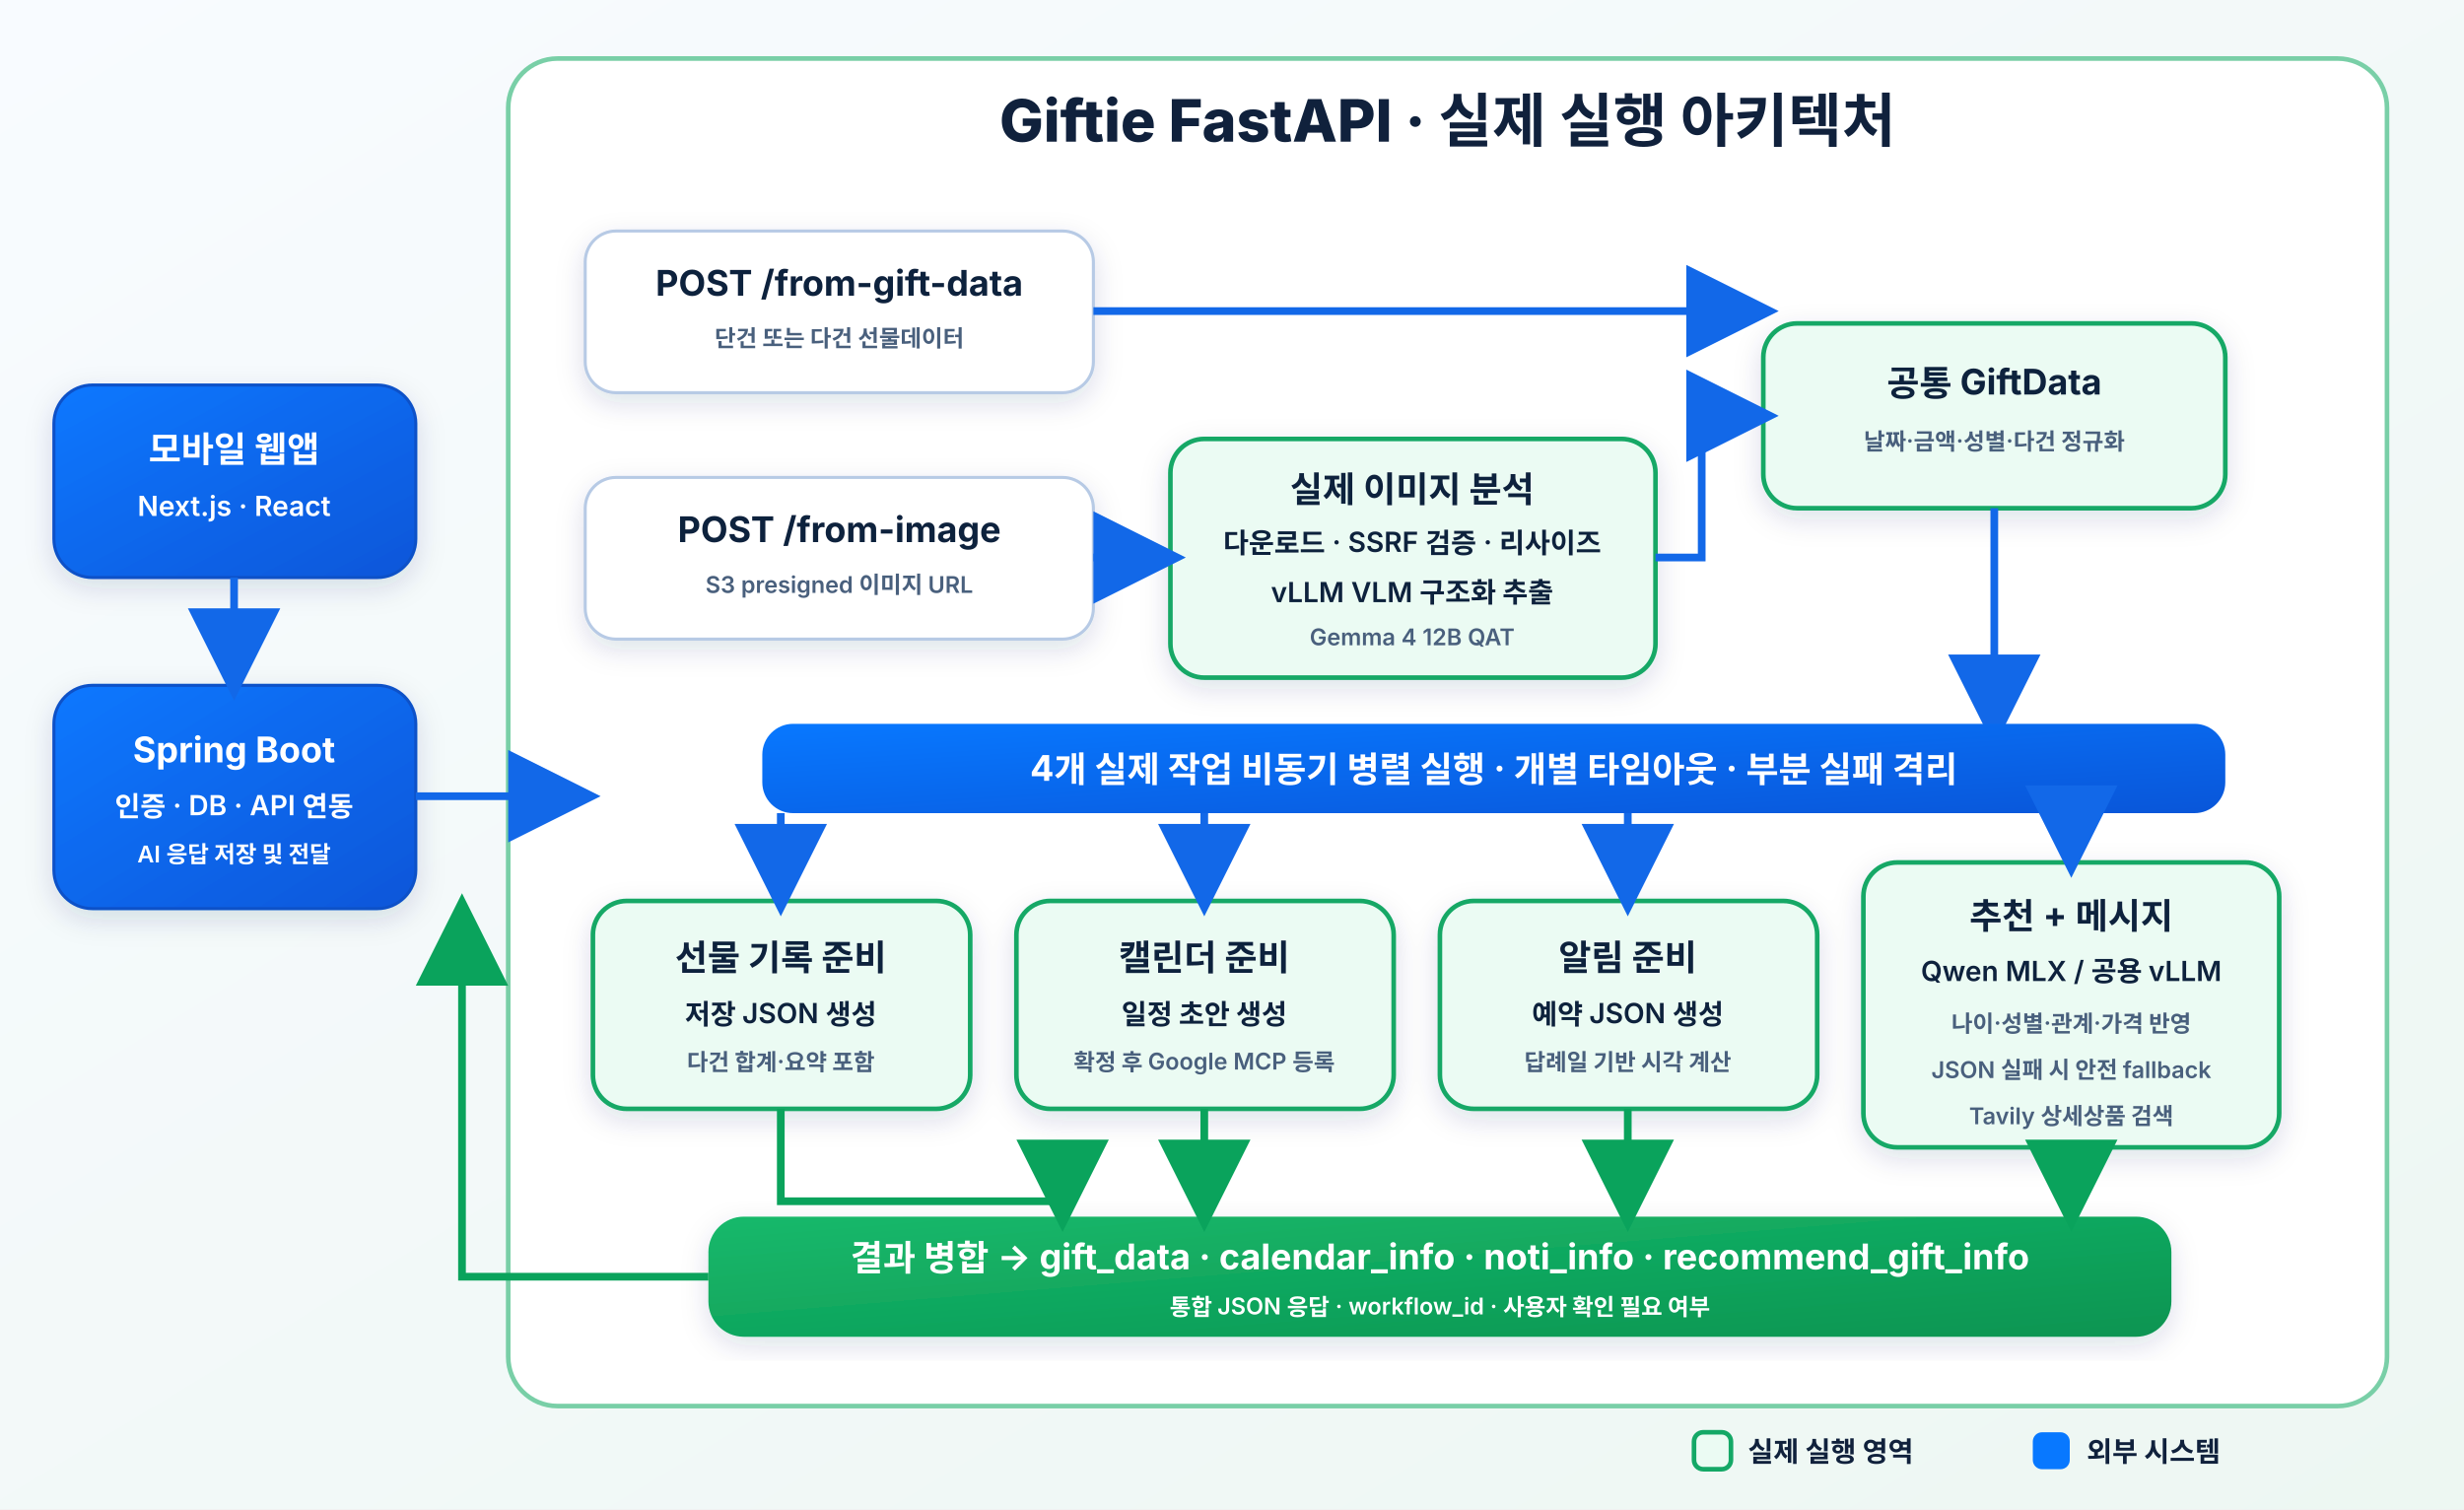
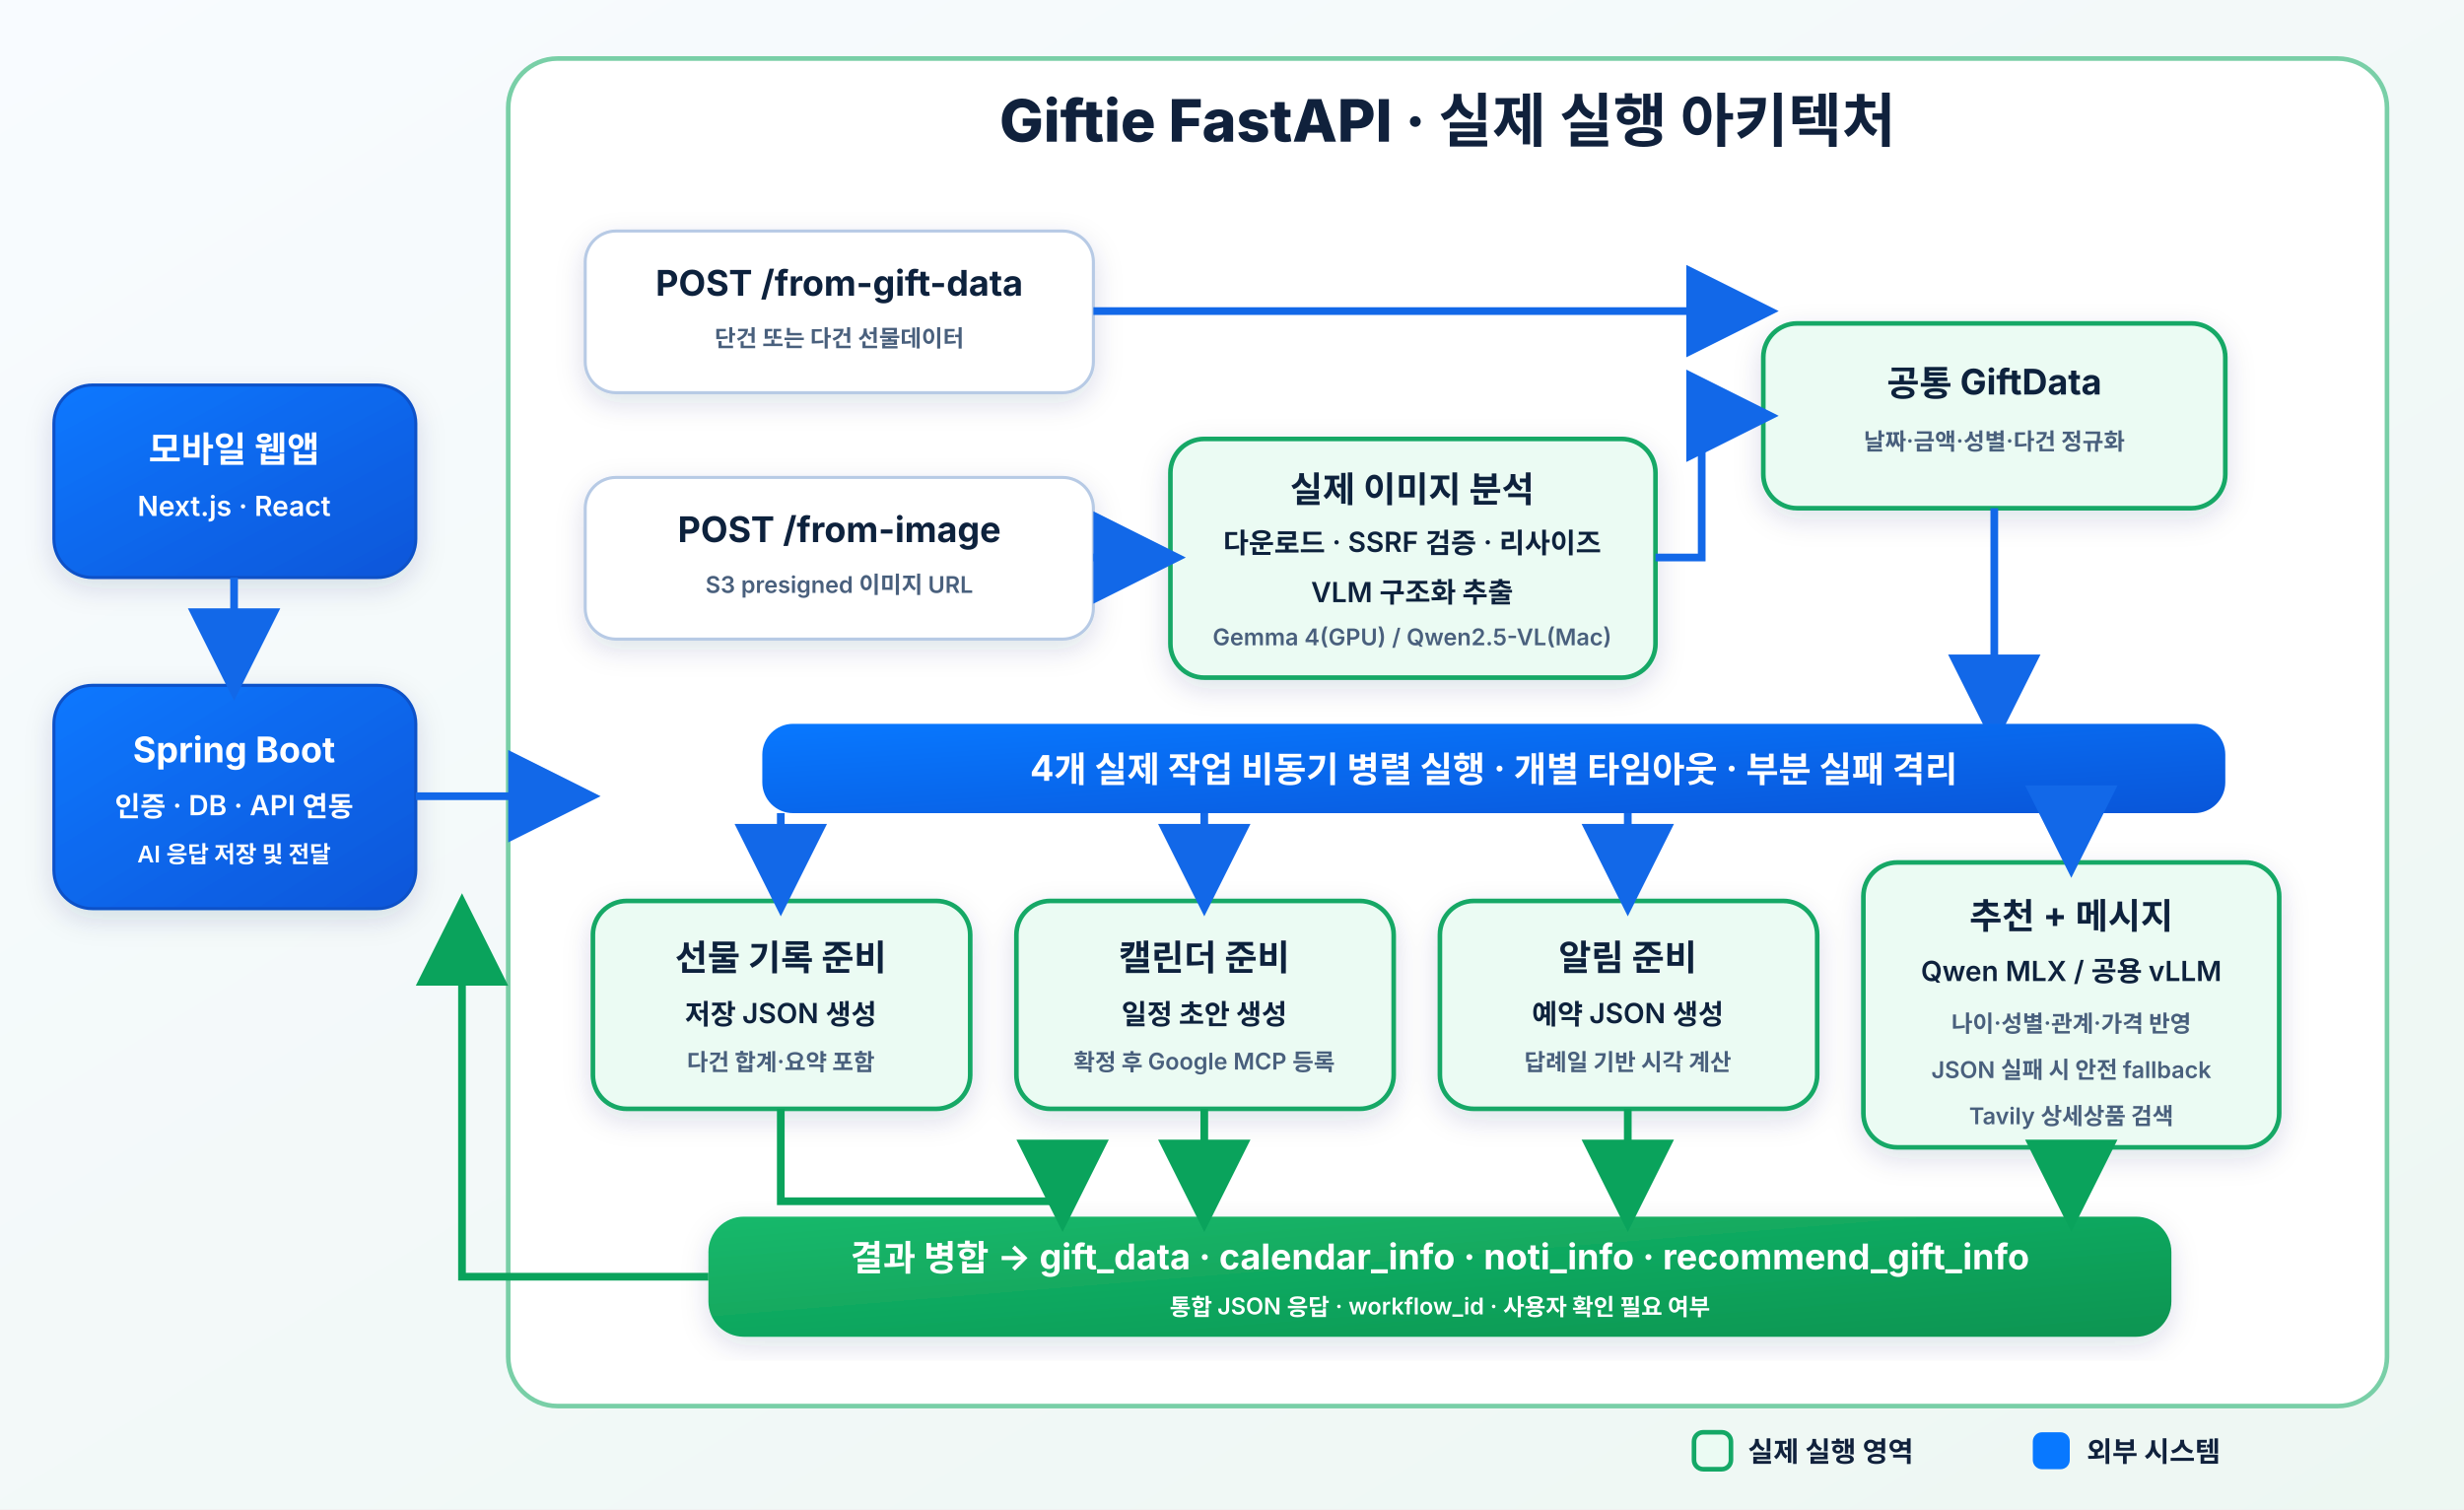
<svg xmlns="http://www.w3.org/2000/svg" width="1600" height="980" viewBox="0 0 1600 980" role="img" aria-labelledby="title desc">
  <defs>
    <linearGradient id="bg" x1="0" y1="0" x2="1" y2="1">
      <stop stop-color="#f8fbff" />
      <stop offset="1" stop-color="#edf7f2" />
    </linearGradient>
    <linearGradient id="blue" x1="0" y1="0" x2="1" y2="1">
      <stop stop-color="#0878ff" />
      <stop offset="1" stop-color="#0956d9" />
    </linearGradient>
    <linearGradient id="green" x1="0" y1="0" x2="1" y2="1">
      <stop stop-color="#19b96b" />
      <stop offset="1" stop-color="#079451" />
    </linearGradient>
    <filter id="shadow" x="-20%" y="-20%" width="140%" height="140%">
      <feDropShadow dx="0" dy="6" stdDeviation="9" flood-color="#15345e" flood-opacity=".14" />
    </filter>
    <marker id="arrowBlue" markerWidth="12" markerHeight="12" refX="10" refY="6" orient="auto">
      <path d="M0 0L12 6L0 12Z" fill="#1268e8" />
    </marker>
    <marker id="arrowGreen" markerWidth="12" markerHeight="12" refX="10" refY="6" orient="auto">
      <path d="M0 0L12 6L0 12Z" fill="#0aa35c" />
    </marker>
    <style>
      text{font-family:-apple-system,BlinkMacSystemFont,"Pretendard","Noto Sans KR",sans-serif;fill:#10213c}
      .title{font-size:38px;font-weight:800}.h{font-size:23px;font-weight:750}.body{font-size:18px;font-weight:600}.small{font-size:15px;font-weight:600;fill:#4a607d}.white{fill:white}.box{fill:white;stroke:#b7cae5;stroke-width:2}.actual{fill:#ebfbf3;stroke:#14a866;stroke-width:3}.external{fill:url(#blue);stroke:#0751c8;stroke-width:2}.line{fill:none;stroke:#1268e8;stroke-width:5;marker-end:url(#arrowBlue)}.gline{fill:none;stroke:#0aa35c;stroke-width:5;marker-end:url(#arrowGreen)}
    </style>
  </defs>
  <rect width="1600" height="980" fill="url(#bg)" />
  <rect x="330" y="38" width="1220" height="875" rx="32" fill="white" stroke="#79cfa7" stroke-width="3" />
  <text x="940" y="92" text-anchor="middle" class="title">Giftie FastAPI · 실제 실행 아키텍처</text>
  <g filter="url(#shadow)">
    <rect x="35" y="250" width="235" height="125" rx="25" class="external" />
    <text x="152" y="300" text-anchor="middle" class="h white">모바일 웹앱</text>
    <text x="152" y="335" text-anchor="middle" class="body white">Next.js · React</text>
    <rect x="35" y="445" width="235" height="145" rx="25" class="external" />
    <text x="152" y="495" text-anchor="middle" class="h white">Spring Boot</text>
    <text x="152" y="530" text-anchor="middle" class="body white">인증 · DB · API 연동</text>
    <text x="152" y="560" text-anchor="middle" class="small white">AI 응답 저장 및 전달</text>
  </g>
  <path d="M152 375V445" class="line" />
  <path d="M270 517H380" class="line" />
  <g filter="url(#shadow)">
    <rect x="380" y="150" width="330" height="105" rx="20" class="box" />
    <text x="545" y="192" text-anchor="middle" class="h">POST /from-gift-data</text>
    <text x="545" y="225" text-anchor="middle" class="small">단건 또는 다건 선물데이터</text>
    <rect x="380" y="310" width="330" height="105" rx="20" class="box" />
    <text x="545" y="352" text-anchor="middle" class="h">POST /from-image</text>
    <text x="545" y="385" text-anchor="middle" class="small">S3 presigned 이미지 URL</text>
    <rect x="760" y="285" width="315" height="155" rx="22" class="actual" />
    <text x="917" y="326" text-anchor="middle" class="h">실제 이미지 분석</text>
    <text x="917" y="359" text-anchor="middle" class="body">다운로드 · SSRF 검증 · 리사이즈</text>
-     <text x="917" y="391" text-anchor="middle" class="body">vLLM VLM 구조화 추출</text>
-     <text x="917" y="419" text-anchor="middle" class="small">Gemma 4 12B QAT</text>
+     <text x="917" y="391" text-anchor="middle" class="body">VLM 구조화 추출</text>
+     <text x="917" y="419" text-anchor="middle" class="small">Gemma 4(GPU) / Qwen2.5-VL(Mac)</text>
    <rect x="1145" y="210" width="300" height="120" rx="22" class="actual" />
    <text x="1295" y="257" text-anchor="middle" class="h">공통 GiftData</text>
    <text x="1295" y="292" text-anchor="middle" class="small">날짜·금액·성별·다건 정규화</text>
  </g>
  <path d="M710 202H1145" class="line" />
  <path d="M710 362H760" class="line" />
  <path d="M1075 362H1105V270H1145" class="line" />
  <path d="M1295 330V475" class="line" />
  <rect x="495" y="470" width="950" height="58" rx="20" fill="url(#blue)" />
  <text x="970" y="507" text-anchor="middle" class="h white">4개 실제 작업 비동기 병렬 실행 · 개별 타임아웃 · 부분 실패 격리</text>
  <g filter="url(#shadow)">
    <rect x="385" y="585" width="245" height="135" rx="22" class="actual" />
    <text x="507" y="630" text-anchor="middle" class="h">선물 기록 준비</text>
    <text x="507" y="665" text-anchor="middle" class="body">저장 JSON 생성</text>
    <text x="507" y="695" text-anchor="middle" class="small">다건 합계·요약 포함</text>
    <rect x="660" y="585" width="245" height="135" rx="22" class="actual" />
    <text x="782" y="630" text-anchor="middle" class="h">캘린더 준비</text>
    <text x="782" y="665" text-anchor="middle" class="body">일정 초안 생성</text>
    <text x="782" y="695" text-anchor="middle" class="small">확정 후 Google MCP 등록</text>
    <rect x="935" y="585" width="245" height="135" rx="22" class="actual" />
    <text x="1057" y="630" text-anchor="middle" class="h">알림 준비</text>
    <text x="1057" y="665" text-anchor="middle" class="body">예약 JSON 생성</text>
    <text x="1057" y="695" text-anchor="middle" class="small">답례일 기반 시각 계산</text>
    <rect x="1210" y="560" width="270" height="185" rx="22" class="actual" />
    <text x="1345" y="603" text-anchor="middle" class="h">추천 + 메시지</text>
    <text x="1345" y="637" text-anchor="middle" class="body">Qwen MLX / 공용 vLLM</text>
    <text x="1345" y="670" text-anchor="middle" class="small">나이·성별·관계·가격 반영</text>
    <text x="1345" y="700" text-anchor="middle" class="small">JSON 실패 시 안전 fallback</text>
    <text x="1345" y="730" text-anchor="middle" class="small">Tavily 상세상품 검색</text>
  </g>
  <path d="M507 528V585" class="line" />
  <path d="M782 528V585" class="line" />
  <path d="M1057 528V585" class="line" />
  <path d="M1345 528V560" class="line" />
  <rect x="460" y="790" width="950" height="78" rx="23" fill="url(#green)" filter="url(#shadow)" />
  <text x="935" y="825" text-anchor="middle" class="h white">결과 병합 → gift_data · calendar_info · noti_info · recommend_gift_info</text>
  <text x="935" y="854" text-anchor="middle" class="small white">통합 JSON 응답 · workflow_id · 사용자 확인 필요 여부</text>
  <path d="M507 720V780H690V790" class="gline" />
  <path d="M782 720V790" class="gline" />
  <path d="M1057 720V790" class="gline" />
  <path d="M1345 745V790" class="gline" />
  <path d="M460 829H300V590" class="gline" />
  <rect x="1100" y="930" width="24" height="24" rx="6" fill="#ebfbf3" stroke="#14a866" stroke-width="3" />
  <text x="1135" y="949" class="body">실제 실행 영역</text>
  <rect x="1320" y="930" width="24" height="24" rx="6" fill="#0878ff" />
  <text x="1355" y="949" class="body">외부 시스템</text>
</svg>
